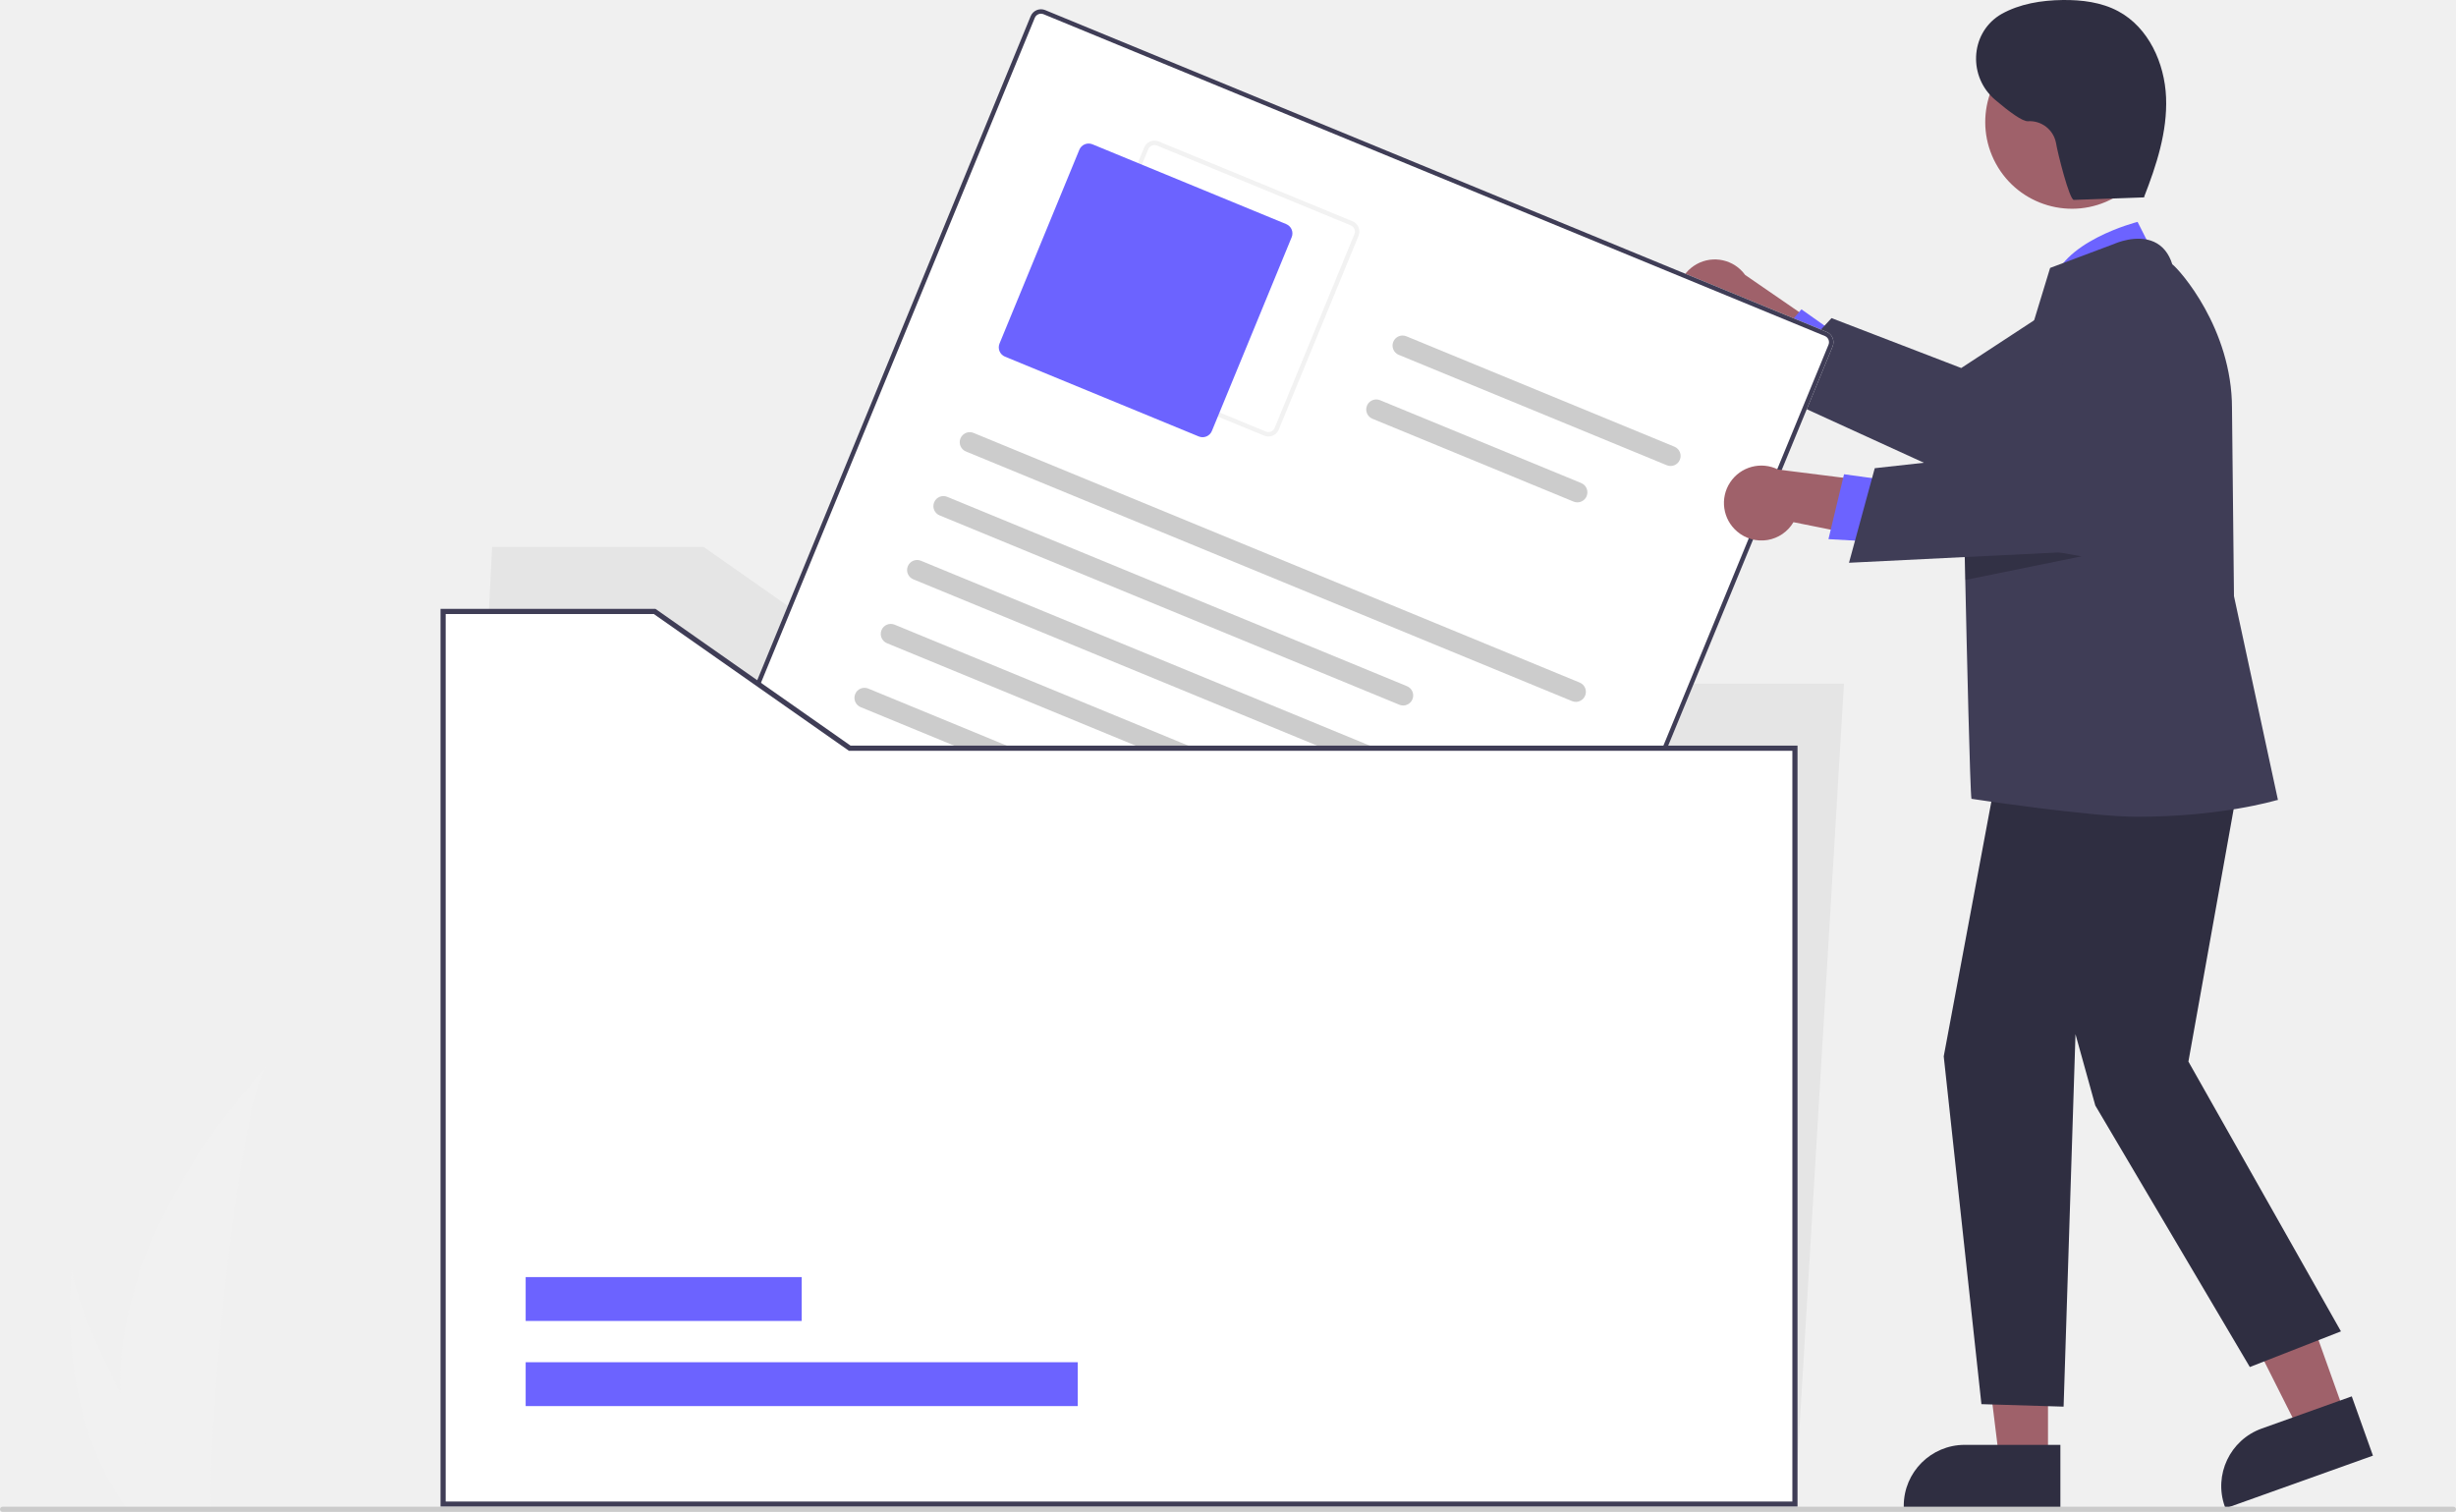
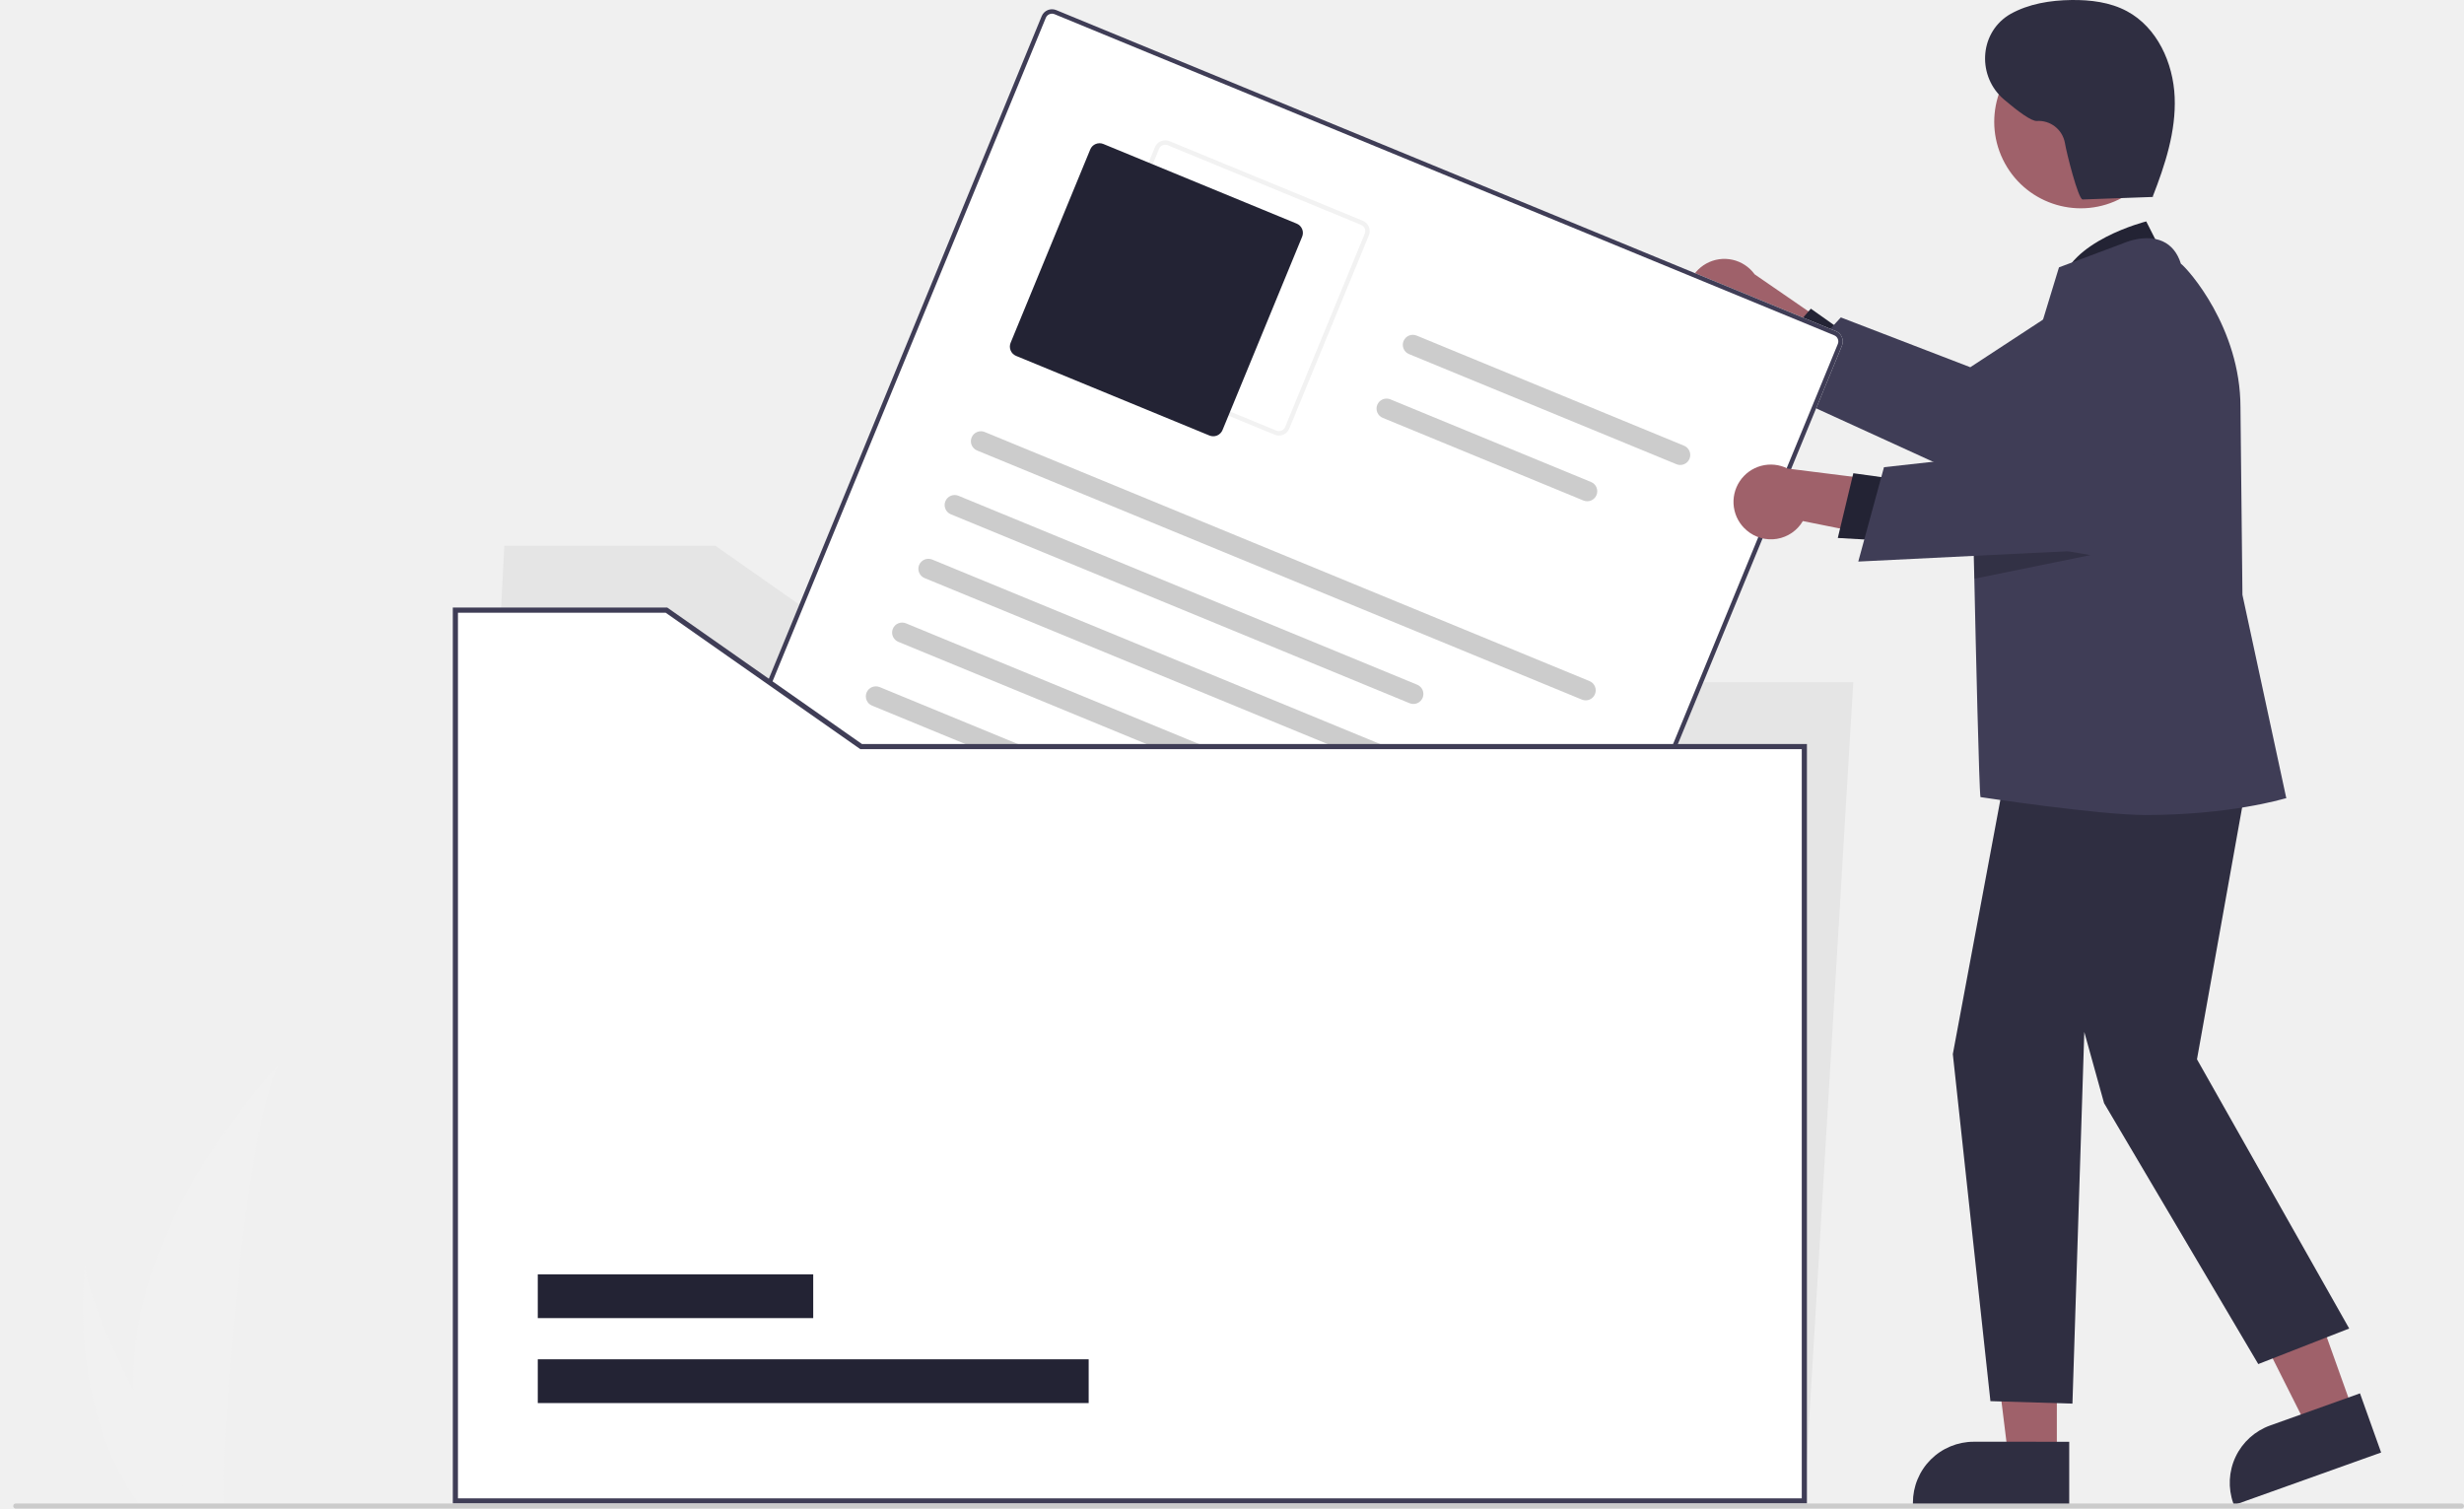
- <svg xmlns="http://www.w3.org/2000/svg" width="952" height="586" viewBox="0 0 952 586" role="img" artist="Katerina Limpitsouni" source="https://undraw.co/">
-   <path id="a163713d-a7fc-4807-a77b-111ad75719e9-2796" data-name="Path 133" d="M170.634,697.233a158.394,158.394,0,0,0,7.4,43.785c.1.329.211.653.319.982h27.613c-.029-.295-.059-.624-.088-.982-1.841-21.166,8.677-148.453,21.369-170.483C226.135,572.322,168.493,629.979,170.634,697.233Z" transform="translate(-124 -157)" fill="#f1f1f1" />
-   <path id="a1d5a274-7181-45f3-aae5-db776f20014a-2797" data-name="Path 134" d="M172.706,741.018c.231.329.471.658.717.982h20.716c-.157-.28-.339-.609-.55-.982-3.422-6.176-13.551-24.642-22.953-43.785-10.1-20.572-19.374-41.924-18.593-49.652C151.801,649.323,144.809,702.457,172.706,741.018Z" transform="translate(-124 -157)" fill="#f1f1f1" />
-   <path d="M775.291,277.577a14.422,14.422,0,0,0,21.041,6.808l39.98,32.07,2.475-26.518-38.345-26.388a14.501,14.501,0,0,0-25.151,14.029Z" transform="translate(-124 -157)" fill="#9f616a" />
-   <polygon points="713.205 130.446 698.283 119.903 681.358 139.458 701.046 151.126 713.205 130.446" fill="#6c63ff" />
-   <path d="M833.937,280.296l50.287,19.349L932.633,267.947a24.621,24.621,0,0,1,31.795,37.06l-.433.481-74.454,39.918-81.326-37.153Z" transform="translate(-124 -157)" fill="#3f3d56" />
-   <polygon points="695.76 583 171.76 583 190.76 212 272.76 212 348.374 265 714.76 265 695.76 583" fill="#e5e5e5" />
-   <path d="M691.489,626.863,388.624,502.135a4.326,4.326,0,0,1-2.35-5.641L523.508,163.262a4.326,4.326,0,0,1,5.641-2.35L832.014,285.64a4.326,4.326,0,0,1,2.35,5.641L697.13,624.513A4.326,4.326,0,0,1,691.489,626.863Z" transform="translate(-124 -157)" fill="#fff" />
-   <path d="M691.489,626.863,388.624,502.135a4.326,4.326,0,0,1-2.35-5.641L523.508,163.262a4.326,4.326,0,0,1,5.641-2.35L832.014,285.64a4.326,4.326,0,0,1,2.35,5.641L697.13,624.513A4.326,4.326,0,0,1,691.489,626.863ZM528.491,162.51a2.596,2.596,0,0,0-3.385,1.41L387.872,497.152a2.596,2.596,0,0,0,1.41,3.385l302.865,124.728a2.596,2.596,0,0,0,3.385-1.41L832.766,290.623a2.596,2.596,0,0,0-1.41-3.385Z" transform="translate(-124 -157)" fill="#3f3d56" />
-   <path d="M614.031,325.867,538.914,294.931a4.326,4.326,0,0,1-2.35-5.641l30.935-75.117a4.326,4.326,0,0,1,5.641-2.35l75.117,30.935a4.326,4.326,0,0,1,2.35,5.641l-30.935,75.117A4.326,4.326,0,0,1,614.031,325.867ZM572.482,213.422a2.596,2.596,0,0,0-3.385,1.41l-30.935,75.117a2.596,2.596,0,0,0,1.41,3.385l75.117,30.935a2.596,2.596,0,0,0,3.385-1.41l30.935-75.117a2.596,2.596,0,0,0-1.41-3.385Z" transform="translate(-124 -157)" fill="#f2f2f2" />
-   <path d="M588.67,326.171,513.554,295.236a3.893,3.893,0,0,1-2.115-5.077l30.935-75.117a3.893,3.893,0,0,1,5.077-2.115l75.117,30.935a3.893,3.893,0,0,1,2.115,5.077l-30.935,75.117A3.893,3.893,0,0,1,588.67,326.171Z" transform="translate(-124 -157)" fill="#6c63ff" />
-   <path d="M733.355,428.75,498.415,331.995a3.889,3.889,0,1,1,2.962-7.192L736.317,421.558a3.889,3.889,0,0,1-2.962,7.192Z" transform="translate(-124 -157)" fill="#ccc" />
-   <path d="M666.416,430.156,488.213,356.767a3.889,3.889,0,1,1,2.962-7.192l178.203,73.389a3.889,3.889,0,1,1-2.962,7.192Z" transform="translate(-124 -157)" fill="#ccc" />
-   <path d="M770.073,337.321,666.188,294.539a3.889,3.889,0,1,1,2.962-7.192l103.885,42.783a3.889,3.889,0,0,1-2.962,7.192Z" transform="translate(-124 -157)" fill="#ccc" />
-   <path d="M733.945,351.417,655.986,319.311a3.889,3.889,0,1,1,2.962-7.192l77.959,32.106a3.889,3.889,0,0,1-2.962,7.192Z" transform="translate(-124 -157)" fill="#ccc" />
-   <path d="M712.951,478.295,478.011,381.54a3.889,3.889,0,1,1,2.962-7.192L715.913,471.103a3.889,3.889,0,0,1-2.962,7.192Z" transform="translate(-124 -157)" fill="#ccc" />
-   <path d="M646.012,479.701,467.809,406.313a3.889,3.889,0,1,1,2.962-7.192l178.203,73.389a3.889,3.889,0,1,1-2.962,7.192Z" transform="translate(-124 -157)" fill="#ccc" />
-   <path d="M692.547,527.84,457.607,431.085a3.889,3.889,0,0,1,2.962-7.192L695.509,520.648a3.889,3.889,0,0,1-2.962,7.192Z" transform="translate(-124 -157)" fill="#ccc" />
-   <path d="M682.345,552.613,447.405,455.858a3.889,3.889,0,0,1,2.962-7.192l234.94,96.755a3.889,3.889,0,0,1-2.962,7.192Z" transform="translate(-124 -157)" fill="#ccc" />
-   <path d="M567.73,550.772a84.703,84.703,0,0,0,14.094-.43c4.212-.492,8.601-1.17,12.293-3.385a11.683,11.683,0,0,0,5.821-8.835,8.222,8.222,0,0,0-4.975-8.337,9.809,9.809,0,0,0-9.951,1.394,12.959,12.959,0,0,0-4.45,10.352c.194,8.004,6.527,15.909,13.559,19.239,7.921,3.75,18.738.563,20.766-8.672.422-1.921-2.194-2.588-3.288-1.354a8.721,8.721,0,0,0,12.172,12.448l-2.944-1.213a20.99,20.99,0,0,0,14.438,15.249,19.47,19.47,0,0,0,5.372.819c2.212.006,4.484,1.116,6.6,1.806l15.244,4.966c2.242.731,3.665-2.673,1.404-3.41l-13.806-4.498c-2.301-.75-4.596-1.52-6.903-2.249-1.649-.521-3.455-.239-5.176-.546a17.288,17.288,0,0,1-13.519-12.645,1.866,1.866,0,0,0-2.944-1.213,5.048,5.048,0,0,1-7.022-7.254l-3.288-1.354c-1.309,5.958-8.576,8.193-13.814,6.471-5.857-1.927-10.892-7.533-12.639-13.405a10.811,10.811,0,0,1,.787-8.602,6.443,6.443,0,0,1,6.75-3.306,4.623,4.623,0,0,1,3.95,5.07,8.269,8.269,0,0,1-4.605,6.264c-3.297,1.77-7.244,2.21-10.906,2.612a78.798,78.798,0,0,1-12.574.358c-2.354-.119-2.826,3.541-.448,3.661Z" transform="translate(-124 -157)" fill="#6c63ff" />
-   <polygon points="695.76 290 695.76 583 171.76 583 171.76 237 253.76 237 329.37 290 695.76 290" fill="#fff" />
-   <rect x="203.76" y="528" width="214" height="17" fill="#6c63ff" />
-   <rect x="203.76" y="495" width="107" height="17" fill="#6c63ff" />
-   <path d="M820.76,741h-526V393h83.316l75.614,53H820.76Zm-524-2h522V448H453.058l-75.614-53H296.76Z" transform="translate(-124 -157)" fill="#3f3d56" />
-   <polygon points="909.144 548.636 891.414 554.972 858.535 489.598 884.704 480.246 909.144 548.636" fill="#9f616a" />
-   <path d="M986.638,741.638l-.259-.723a23.659,23.659,0,0,1,14.3-30.206l34.918-12.479,8.212,22.977Z" transform="translate(-124 -157)" fill="#2f2e41" />
-   <polygon points="793.848 566.172 775.019 566.172 766.062 493.546 793.851 493.547 793.848 566.172" fill="#9f616a" />
-   <path d="M922.65,741.424l-60.712-.002v-.768A23.631,23.631,0,0,1,885.569,717.024h.002l37.081.002Z" transform="translate(-124 -157)" fill="#2f2e41" />
-   <path d="M960.759,259.186l-8.189-16.181s-30.505,7.643-33.279,25.323Z" transform="translate(-124 -157)" fill="#6c63ff" />
-   <polygon points="870.547 287.198 848.278 411.467 907.407 516.036 872.083 529.858 812.186 428.494 804.507 400.849 799.899 545.216 768.042 544.249 753.435 409.445 776.862 284.127 870.547 287.198" fill="#2f2e41" />
-   <path d="M989.938,388.055l-.77-72.871c0-30.884-20.326-53.647-23.144-55.753-1.326-4.231-3.704-7.156-7.068-8.686-6.776-3.071-15.062.614-15.413.78L918.685,260.844l-.117.341c-.264.78-25.347,83.088-31.645,103.746-.897,2.964-1.413,4.66-1.413,4.66s.098,4.777.273,12.205c.556,25.542,1.872,82.435,2.398,84.823,0,0,45.916,6.961,64.098,6.961,32.707,0,53.482-6.259,53.95-6.366l.751-.156Z" transform="translate(-124 -157)" fill="#3f3d56" />
-   <circle cx="927.137" cy="204.303" r="33.608" transform="translate(-108.3804 312.7438) rotate(-28.66301)" fill="#9f616a" />
-   <path d="M930.861,372.633l-45.078,9.164c-.175-7.428-.273-12.205-.273-12.205s.516-1.696,1.413-4.66Z" transform="translate(-124 -157)" opacity="0.2" />
-   <path d="M797.369,363.027a14.422,14.422,0,0,0,21.815-3.63l50.249,10.094-9.996-24.687-46.185-5.801a14.501,14.501,0,0,0-15.883,24.023Z" transform="translate(-124 -157)" fill="#9f616a" />
-   <polygon points="732.887 186.321 714.788 183.82 708.751 208.968 731.599 210.276 732.887 186.321" fill="#6c63ff" />
-   <path d="M850.697,338.474l53.552-5.941,28.412-50.408a24.621,24.621,0,0,1,45.276,18.289l-.163.626-47.76,69.684-89.303,4.404Z" transform="translate(-124 -157)" fill="#3f3d56" />
-   <path d="M955.763,233.483l-27.895,1.001c-1.7.061-6.315-18.289-6.919-22.096a10.39,10.39,0,0,0-10.838-8.405c-2.088.197-7.354-3.704-12.787-8.323-10.315-8.77-9.779-25.241,1.553-32.652q.465-.304.912-.555c7.149-4.001,15.511-5.345,23.703-5.447,7.426-.093,15.062.842,21.604,4.357,11.728,6.301,17.97,20.071,18.518,33.374s-3.716,26.31-8.556,38.713" transform="translate(-124 -157)" fill="#2f2e41" />
-   <path d="M1075,743H125a1,1,0,0,1,0-2h950a1,1,0,0,1,0,2Z" transform="translate(-124 -157)" fill="#cbcbcb" />
+ <svg xmlns="http://www.w3.org/2000/svg" width="147" height="90" viewBox="0 0 147 90" fill="none">
+   <path d="M7.95 82.971C8.012 85.255 8.394 87.519 9.087 89.696C9.102 89.746 9.119 89.796 9.136 89.846H13.377C13.372 89.801 13.368 89.751 13.363 89.696C13.081 86.445 14.696 66.896 16.645 63.512C16.474 63.787 7.622 72.642 7.95 82.971Z" fill="#F1F1F1" />
+   <path d="M8.269 89.696C8.304 89.746 8.341 89.797 8.379 89.846H11.56C11.536 89.803 11.508 89.753 11.476 89.696C10.95 88.747 9.395 85.911 7.951 82.971C6.4 79.811 4.975 76.532 5.095 75.345C5.058 75.613 3.984 83.773 8.269 89.696Z" fill="#F1F1F1" />
+   <path d="M100.816 18.519C100.937 18.819 101.123 19.089 101.36 19.31C101.597 19.53 101.88 19.696 102.188 19.796C102.496 19.896 102.822 19.927 103.143 19.887C103.465 19.846 103.773 19.736 104.048 19.564L110.188 24.49L110.568 20.417L104.679 16.364C104.359 15.922 103.888 15.614 103.356 15.496C102.824 15.378 102.267 15.46 101.79 15.726C101.314 15.991 100.952 16.422 100.772 16.937C100.593 17.452 100.608 18.015 100.816 18.519Z" fill="#9F616A" />
+   <path d="M110.325 20.034L108.033 18.415L105.434 21.419L108.458 23.21L110.325 20.034Z" fill="#232334" />
+   <path d="M109.823 18.936L117.546 21.908L124.981 17.04C125.749 16.537 126.675 16.33 127.584 16.459C128.493 16.588 129.325 17.044 129.923 17.741C130.521 18.438 130.844 19.329 130.834 20.247C130.823 21.166 130.478 22.049 129.864 22.732L129.798 22.805L118.363 28.936L105.873 23.23L109.823 18.936Z" fill="#3F3D56" />
+   <path d="M107.646 89.539H27.168L30.086 32.56H42.68L54.293 40.7H110.564L107.646 89.539Z" fill="#E5E5E5" />
+   <path d="M87.945 72.163L41.43 53.007C41.268 52.94 41.138 52.811 41.071 52.648C41.003 52.486 41.002 52.303 41.069 52.141L62.146 0.962C62.213 0.799 62.342 0.67 62.505 0.602C62.667 0.534 62.85 0.534 63.013 0.601L109.528 19.757C109.69 19.824 109.82 19.953 109.887 20.116C109.955 20.278 109.955 20.461 109.889 20.623L88.812 71.802C88.745 71.965 88.616 72.094 88.453 72.162C88.291 72.23 88.108 72.23 87.945 72.163Z" fill="white" />
+   <path d="M87.945 72.163L41.43 53.007C41.268 52.94 41.138 52.811 41.071 52.648C41.003 52.486 41.002 52.303 41.069 52.141L62.146 0.962C62.213 0.799 62.342 0.67 62.505 0.602C62.667 0.534 62.85 0.534 63.013 0.601L109.528 19.757C109.69 19.824 109.82 19.953 109.887 20.116C109.955 20.278 109.955 20.461 109.889 20.623L88.812 71.802C88.745 71.965 88.616 72.094 88.453 72.162C88.291 72.23 88.108 72.23 87.945 72.163ZM62.911 0.846C62.814 0.806 62.704 0.806 62.607 0.847C62.509 0.888 62.432 0.965 62.392 1.063L41.315 52.242C41.275 52.339 41.275 52.449 41.316 52.546C41.356 52.644 41.434 52.721 41.531 52.761L88.046 71.918C88.144 71.958 88.254 71.957 88.351 71.917C88.449 71.876 88.526 71.799 88.566 71.701L109.643 20.522C109.683 20.425 109.683 20.315 109.642 20.218C109.602 20.12 109.524 20.043 109.427 20.003L62.911 0.846Z" fill="#3F3D56" />
+   <path d="M76.049 25.935L64.512 21.184C64.35 21.117 64.22 20.988 64.153 20.825C64.085 20.663 64.085 20.48 64.151 20.318L68.903 8.781C68.97 8.618 69.099 8.489 69.261 8.421C69.424 8.354 69.606 8.353 69.769 8.42L81.306 13.171C81.468 13.238 81.598 13.367 81.665 13.53C81.733 13.692 81.733 13.875 81.667 14.037L76.915 25.574C76.848 25.737 76.719 25.866 76.557 25.934C76.394 26.002 76.212 26.002 76.049 25.935ZM69.668 8.665C69.57 8.625 69.461 8.626 69.363 8.666C69.266 8.707 69.188 8.784 69.148 8.882L64.397 20.419C64.357 20.516 64.357 20.626 64.398 20.723C64.438 20.821 64.516 20.898 64.614 20.939L76.15 25.69C76.248 25.73 76.357 25.73 76.455 25.689C76.552 25.648 76.63 25.571 76.67 25.473L81.421 13.936C81.461 13.839 81.461 13.729 81.42 13.632C81.38 13.534 81.302 13.457 81.205 13.417L69.668 8.665Z" fill="#F2F2F2" />
+   <path d="M72.154 25.982L60.617 21.231C60.471 21.17 60.355 21.054 60.294 20.908C60.233 20.762 60.232 20.598 60.292 20.451L65.044 8.914C65.104 8.768 65.22 8.652 65.366 8.591C65.513 8.53 65.677 8.529 65.823 8.589L77.36 13.341C77.507 13.401 77.623 13.517 77.684 13.663C77.745 13.809 77.745 13.974 77.685 14.12L72.934 25.657C72.873 25.803 72.757 25.92 72.611 25.981C72.465 26.042 72.301 26.042 72.154 25.982Z" fill="#232334" />
+   <path d="M94.375 41.736L58.292 26.876C58.22 26.846 58.154 26.803 58.098 26.747C58.043 26.692 57.999 26.626 57.968 26.554C57.938 26.481 57.923 26.404 57.922 26.325C57.922 26.247 57.938 26.169 57.968 26.097C57.997 26.024 58.041 25.958 58.097 25.902C58.152 25.847 58.218 25.803 58.29 25.773C58.362 25.742 58.44 25.727 58.519 25.727C58.597 25.727 58.675 25.742 58.747 25.772L94.83 40.632C94.977 40.692 95.093 40.808 95.154 40.954C95.215 41.1 95.215 41.265 95.155 41.411C95.095 41.558 94.979 41.674 94.832 41.735C94.686 41.796 94.522 41.797 94.375 41.736Z" fill="#CCCCCC" />
+   <path d="M84.094 41.952L56.725 30.681C56.653 30.651 56.587 30.607 56.532 30.552C56.476 30.497 56.432 30.431 56.402 30.358C56.371 30.286 56.356 30.208 56.356 30.13C56.355 30.051 56.371 29.974 56.401 29.901C56.431 29.829 56.474 29.763 56.53 29.707C56.585 29.652 56.651 29.608 56.723 29.577C56.796 29.547 56.873 29.532 56.952 29.531C57.03 29.531 57.108 29.547 57.18 29.576L84.549 40.848C84.696 40.908 84.812 41.024 84.873 41.17C84.934 41.316 84.935 41.481 84.874 41.627C84.814 41.774 84.698 41.89 84.552 41.951C84.405 42.012 84.241 42.013 84.094 41.952Z" fill="#CCCCCC" />
+   <path d="M100.015 27.694L84.059 21.124C83.987 21.094 83.921 21.05 83.865 20.995C83.81 20.939 83.766 20.873 83.736 20.801C83.706 20.729 83.69 20.651 83.69 20.573C83.689 20.494 83.705 20.416 83.735 20.344C83.765 20.271 83.808 20.206 83.864 20.15C83.919 20.094 83.985 20.05 84.057 20.02C84.13 19.99 84.207 19.974 84.286 19.974C84.364 19.974 84.442 19.989 84.514 20.019L100.469 26.59C100.616 26.65 100.732 26.766 100.793 26.912C100.854 27.059 100.855 27.223 100.794 27.37C100.734 27.516 100.618 27.633 100.472 27.694C100.325 27.754 100.161 27.755 100.015 27.694Z" fill="#CCCCCC" />
+   <path d="M94.466 29.859L82.493 24.928C82.346 24.868 82.23 24.752 82.169 24.606C82.108 24.459 82.108 24.295 82.168 24.149C82.228 24.002 82.344 23.886 82.49 23.825C82.637 23.764 82.801 23.763 82.948 23.824L94.921 28.755C95.067 28.815 95.184 28.931 95.245 29.077C95.306 29.224 95.306 29.388 95.246 29.534C95.185 29.681 95.069 29.797 94.923 29.858C94.777 29.919 94.612 29.919 94.466 29.859Z" fill="#CCCCCC" />
+   <path d="M91.242 49.346L55.159 34.486C55.086 34.456 55.02 34.412 54.965 34.357C54.909 34.301 54.865 34.235 54.835 34.163C54.805 34.091 54.789 34.013 54.789 33.935C54.789 33.856 54.804 33.778 54.834 33.706C54.864 33.633 54.907 33.567 54.963 33.512C55.018 33.456 55.084 33.412 55.156 33.382C55.229 33.352 55.306 33.336 55.385 33.336C55.463 33.336 55.541 33.351 55.614 33.381L91.697 48.241C91.843 48.301 91.96 48.417 92.02 48.564C92.081 48.71 92.082 48.874 92.021 49.021C91.961 49.167 91.845 49.284 91.699 49.345C91.552 49.406 91.388 49.406 91.242 49.346Z" fill="#CCCCCC" />
+   <path d="M80.961 49.562L53.592 38.29C53.519 38.26 53.453 38.217 53.398 38.161C53.342 38.106 53.298 38.04 53.268 37.968C53.238 37.895 53.222 37.818 53.222 37.739C53.222 37.661 53.237 37.583 53.267 37.511C53.297 37.438 53.341 37.372 53.396 37.316C53.451 37.261 53.517 37.217 53.59 37.187C53.662 37.157 53.74 37.141 53.818 37.141C53.896 37.141 53.974 37.156 54.047 37.186L81.416 48.457C81.488 48.487 81.554 48.531 81.61 48.586C81.665 48.641 81.709 48.707 81.74 48.78C81.77 48.852 81.785 48.93 81.785 49.008C81.786 49.087 81.77 49.164 81.74 49.237C81.711 49.309 81.667 49.375 81.612 49.431C81.556 49.486 81.49 49.531 81.418 49.561C81.346 49.591 81.268 49.606 81.189 49.607C81.111 49.607 81.033 49.592 80.961 49.562Z" fill="#CCCCCC" />
+   <path d="M88.108 56.955L52.025 42.095C51.878 42.035 51.762 41.919 51.701 41.773C51.64 41.626 51.64 41.462 51.7 41.315C51.76 41.169 51.876 41.052 52.023 40.991C52.169 40.931 52.333 40.93 52.48 40.99L88.563 55.85C88.709 55.911 88.826 56.027 88.887 56.173C88.948 56.319 88.948 56.484 88.888 56.63C88.827 56.777 88.711 56.893 88.565 56.954C88.419 57.015 88.254 57.015 88.108 56.955Z" fill="#CCCCCC" />
+   <path d="M86.541 60.76L50.458 45.9C50.312 45.839 50.195 45.723 50.134 45.577C50.073 45.431 50.073 45.266 50.133 45.12C50.194 44.974 50.31 44.857 50.456 44.796C50.602 44.735 50.767 44.735 50.913 44.795L86.996 59.655C87.068 59.685 87.134 59.729 87.19 59.784C87.246 59.84 87.29 59.905 87.32 59.978C87.35 60.05 87.366 60.128 87.366 60.206C87.366 60.285 87.351 60.362 87.321 60.435C87.291 60.507 87.247 60.573 87.192 60.629C87.136 60.684 87.07 60.729 86.998 60.759C86.926 60.789 86.848 60.804 86.77 60.805C86.691 60.805 86.614 60.789 86.541 60.76Z" fill="#CCCCCC" />
+   <path d="M68.938 60.477C69.66 60.515 70.384 60.493 71.103 60.411C71.75 60.335 72.424 60.231 72.991 59.891C73.236 59.751 73.445 59.555 73.6 59.32C73.755 59.084 73.853 58.815 73.885 58.534C73.91 58.267 73.849 57.999 73.712 57.769C73.575 57.539 73.367 57.358 73.121 57.254C72.87 57.148 72.596 57.113 72.327 57.15C72.058 57.188 71.804 57.298 71.592 57.468C71.366 57.664 71.187 57.909 71.069 58.185C70.95 58.46 70.896 58.758 70.909 59.058C70.939 60.287 71.911 61.501 72.991 62.013C74.208 62.589 75.869 62.099 76.181 60.681C76.246 60.386 75.844 60.283 75.676 60.473C75.446 60.725 75.322 61.056 75.329 61.398C75.335 61.739 75.472 62.065 75.71 62.309C75.949 62.553 76.272 62.697 76.613 62.711C76.954 62.725 77.287 62.608 77.545 62.385L77.093 62.198C77.224 62.749 77.499 63.255 77.888 63.666C78.277 64.078 78.768 64.379 79.31 64.54C79.578 64.621 79.856 64.663 80.135 64.666C80.475 64.667 80.824 64.837 81.149 64.943L83.49 65.706C83.835 65.818 84.053 65.296 83.706 65.182L81.585 64.492C81.232 64.376 80.88 64.258 80.525 64.146C80.272 64.066 79.995 64.109 79.73 64.062C79.236 63.969 78.778 63.736 78.41 63.393C78.043 63.049 77.781 62.608 77.654 62.12C77.646 62.072 77.626 62.026 77.596 61.988C77.565 61.949 77.526 61.919 77.48 61.9C77.435 61.882 77.385 61.875 77.337 61.881C77.288 61.887 77.242 61.905 77.202 61.934C77.054 62.075 76.856 62.152 76.651 62.148C76.447 62.143 76.252 62.059 76.11 61.912C75.968 61.765 75.89 61.568 75.892 61.363C75.895 61.159 75.978 60.963 76.123 60.82L75.618 60.612C75.417 61.527 74.301 61.87 73.497 61.606C72.597 61.31 71.824 60.449 71.556 59.547C71.484 59.33 71.458 59.101 71.478 58.874C71.499 58.646 71.567 58.426 71.677 58.226C71.775 58.043 71.927 57.896 72.113 57.805C72.299 57.714 72.509 57.683 72.713 57.718C72.896 57.744 73.061 57.839 73.174 57.985C73.287 58.13 73.34 58.313 73.32 58.497C73.29 58.703 73.21 58.898 73.087 59.066C72.963 59.234 72.8 59.369 72.613 59.459C72.106 59.73 71.5 59.798 70.938 59.86C70.297 59.929 69.651 59.948 69.007 59.915C68.645 59.897 68.573 60.459 68.938 60.477Z" fill="#232334" />
+   <path d="M107.646 44.539V89.539H27.168V36.399H39.762L51.374 44.539H107.646Z" fill="white" />
+   <path d="M64.949 81.092H32.083V83.703H64.949V81.092Z" fill="#232334" />
+   <path d="M48.516 76.024H32.083V78.635H48.516V76.024Z" fill="#232334" />
+   <path d="M107.799 89.693H27.014V36.246H39.81L51.423 44.386H107.799V89.693ZM27.321 89.386H107.492V44.693H51.326L39.713 36.553H27.321V89.386Z" fill="#3F3D56" />
+   <path d="M140.418 84.261L137.695 85.235L132.645 75.194L136.664 73.758L140.418 84.261Z" fill="#9F616A" />
+   <path d="M133.275 89.791L133.236 89.68C132.913 88.773 132.963 87.776 133.375 86.906C133.786 86.037 134.526 85.366 135.432 85.041L140.795 83.124L142.056 86.653L133.275 89.791Z" fill="#2F2E41" />
+   <path d="M122.71 86.955H119.819L118.443 75.8L122.711 75.801L122.71 86.955Z" fill="#9F616A" />
+   <path d="M123.448 89.758L114.123 89.758V89.64C114.123 89.163 114.217 88.691 114.4 88.251C114.582 87.811 114.849 87.41 115.186 87.073C115.524 86.736 115.924 86.469 116.364 86.287C116.804 86.104 117.276 86.01 117.753 86.01H117.753L123.448 86.011L123.448 89.758Z" fill="#2F2E41" />
+   <path d="M129.301 15.694L128.043 13.209C128.043 13.209 123.358 14.383 122.932 17.098L129.301 15.694Z" fill="#232334" />
+   <path d="M134.49 44.109L131.07 63.195L140.151 79.255L134.726 81.377L125.527 65.81L124.347 61.564L123.64 83.736L118.747 83.588L116.504 62.884L120.102 43.637L134.49 44.109Z" fill="#2F2E41" />
+   <path d="M133.782 35.486L133.664 24.294C133.664 19.551 130.542 16.055 130.11 15.732C129.906 15.082 129.541 14.633 129.024 14.398C127.983 13.926 126.711 14.492 126.657 14.518L122.839 15.949L122.821 16.001C122.781 16.121 118.928 28.762 117.961 31.935C117.823 32.39 117.744 32.651 117.744 32.651C117.744 32.651 117.759 33.384 117.786 34.525C117.871 38.448 118.073 47.186 118.154 47.553C118.154 47.553 125.206 48.622 127.998 48.622C133.022 48.622 136.212 47.66 136.284 47.644L136.399 47.62L133.782 35.486Z" fill="#3F3D56" />
+   <path d="M126.613 11.794C129.114 10.427 130.033 7.291 128.666 4.789C127.299 2.288 124.163 1.368 121.661 2.736C119.16 4.103 118.24 7.239 119.608 9.741C120.975 12.242 124.111 13.162 126.613 11.794Z" fill="#9F616A" />
+   <path opacity="0.2" d="M124.709 33.118L117.786 34.525C117.759 33.384 117.744 32.65 117.744 32.65C117.744 32.65 117.823 32.39 117.961 31.935L124.709 33.118Z" fill="black" />
+   <path d="M104.207 31.642C104.453 31.853 104.742 32.008 105.054 32.094C105.366 32.181 105.693 32.199 106.012 32.146C106.332 32.093 106.636 31.97 106.902 31.787C107.169 31.604 107.393 31.364 107.557 31.085L115.275 32.635L113.739 28.844L106.646 27.953C106.159 27.708 105.599 27.65 105.072 27.79C104.545 27.931 104.088 28.259 103.788 28.714C103.487 29.169 103.364 29.718 103.441 30.258C103.518 30.798 103.791 31.29 104.207 31.642Z" fill="#9F616A" />
+   <path d="M113.348 28.616L110.568 28.232L109.641 32.094L113.15 32.295L113.348 28.616Z" fill="#232334" />
+   <path d="M112.397 27.872L120.622 26.959L124.986 19.217C125.436 18.417 126.163 17.808 127.03 17.505C127.897 17.201 128.844 17.224 129.696 17.568C130.548 17.912 131.245 18.554 131.658 19.374C132.07 20.195 132.17 21.137 131.939 22.026L131.914 22.122L124.579 32.825L110.863 33.501L112.397 27.872Z" fill="#3F3D56" />
+   <path d="M128.534 11.746L124.249 11.9C123.988 11.91 123.279 9.091 123.187 8.507C123.113 8.126 122.904 7.785 122.598 7.548C122.291 7.31 121.909 7.192 121.522 7.216C121.201 7.246 120.393 6.647 119.558 5.938C117.974 4.591 118.056 2.061 119.797 0.923C119.844 0.892 119.891 0.863 119.937 0.838C121.035 0.223 122.319 0.017 123.577 0.001C124.718 -0.013 125.89 0.13 126.895 0.67C128.696 1.638 129.655 3.753 129.739 5.796C129.823 7.839 129.168 9.836 128.425 11.741" fill="#2F2E41" />
+   <path d="M146.846 90H0.942C0.901 90 0.862 89.984 0.833 89.955C0.805 89.926 0.788 89.887 0.788 89.846C0.788 89.806 0.805 89.767 0.833 89.738C0.862 89.709 0.901 89.693 0.942 89.693H146.846C146.887 89.693 146.926 89.709 146.955 89.738C146.984 89.767 147 89.806 147 89.846C147 89.887 146.984 89.926 146.955 89.955C146.926 89.984 146.887 90 146.846 90Z" fill="#CBCBCB" />
</svg>
